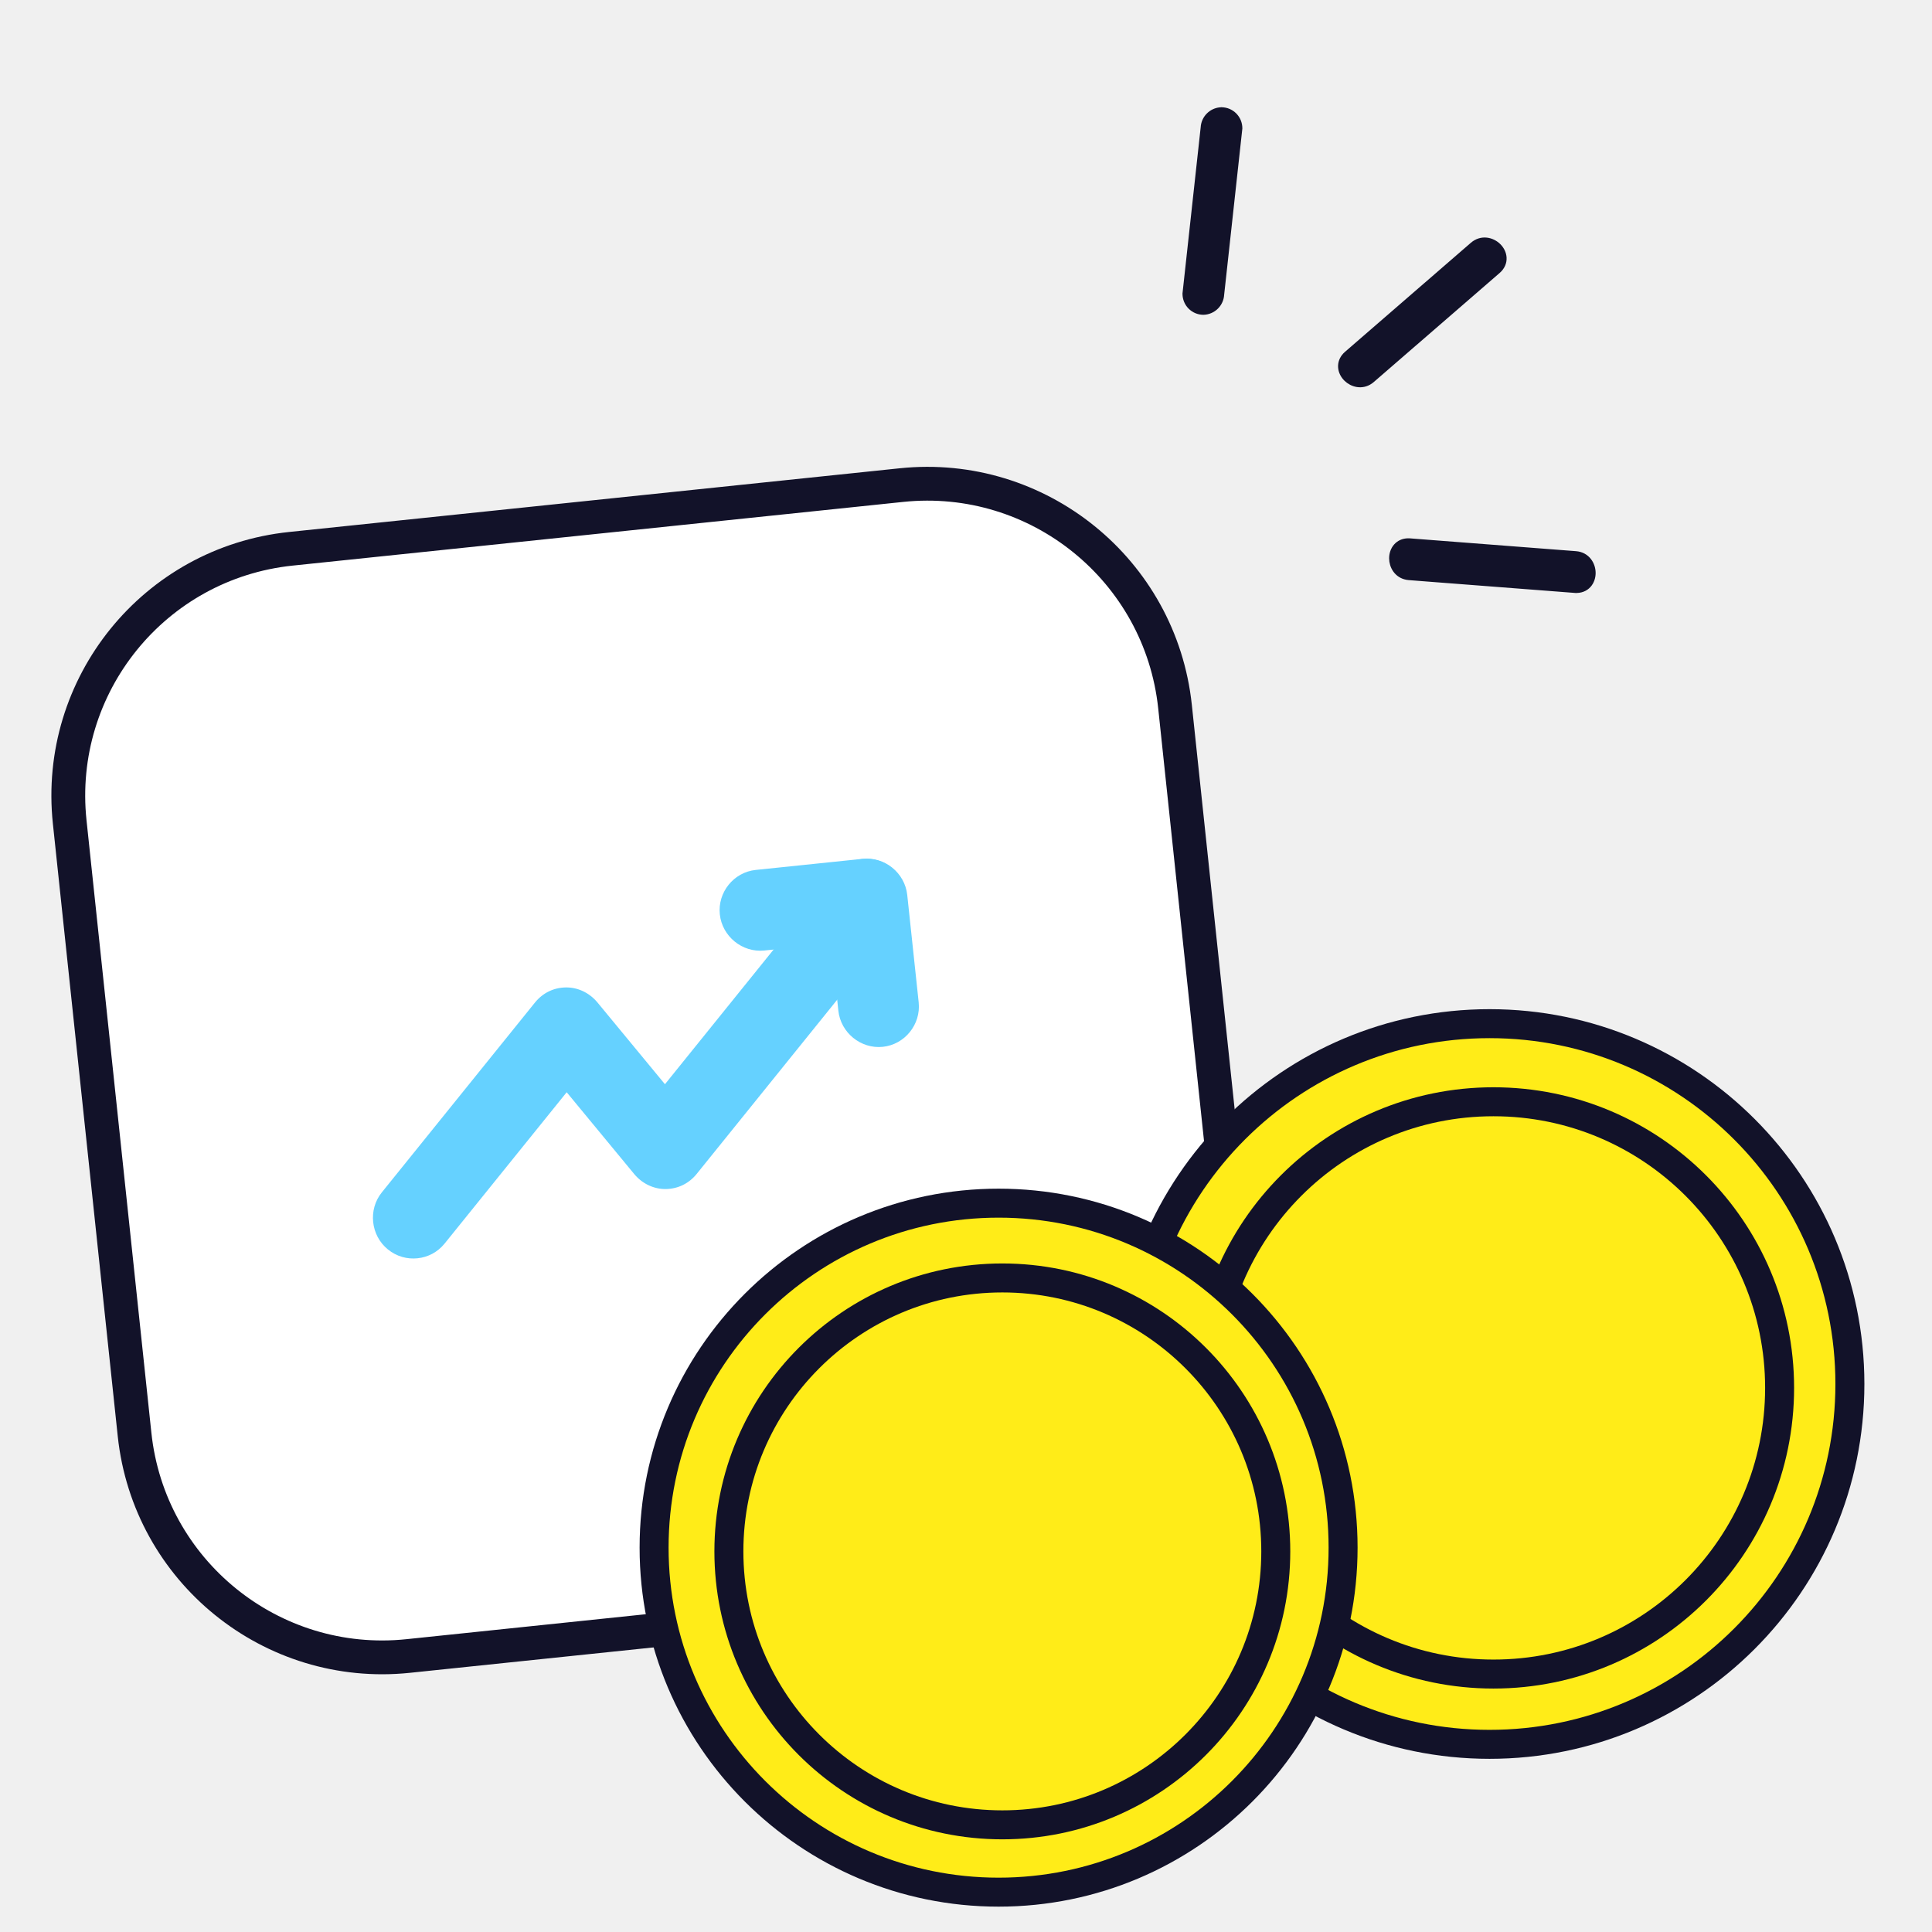
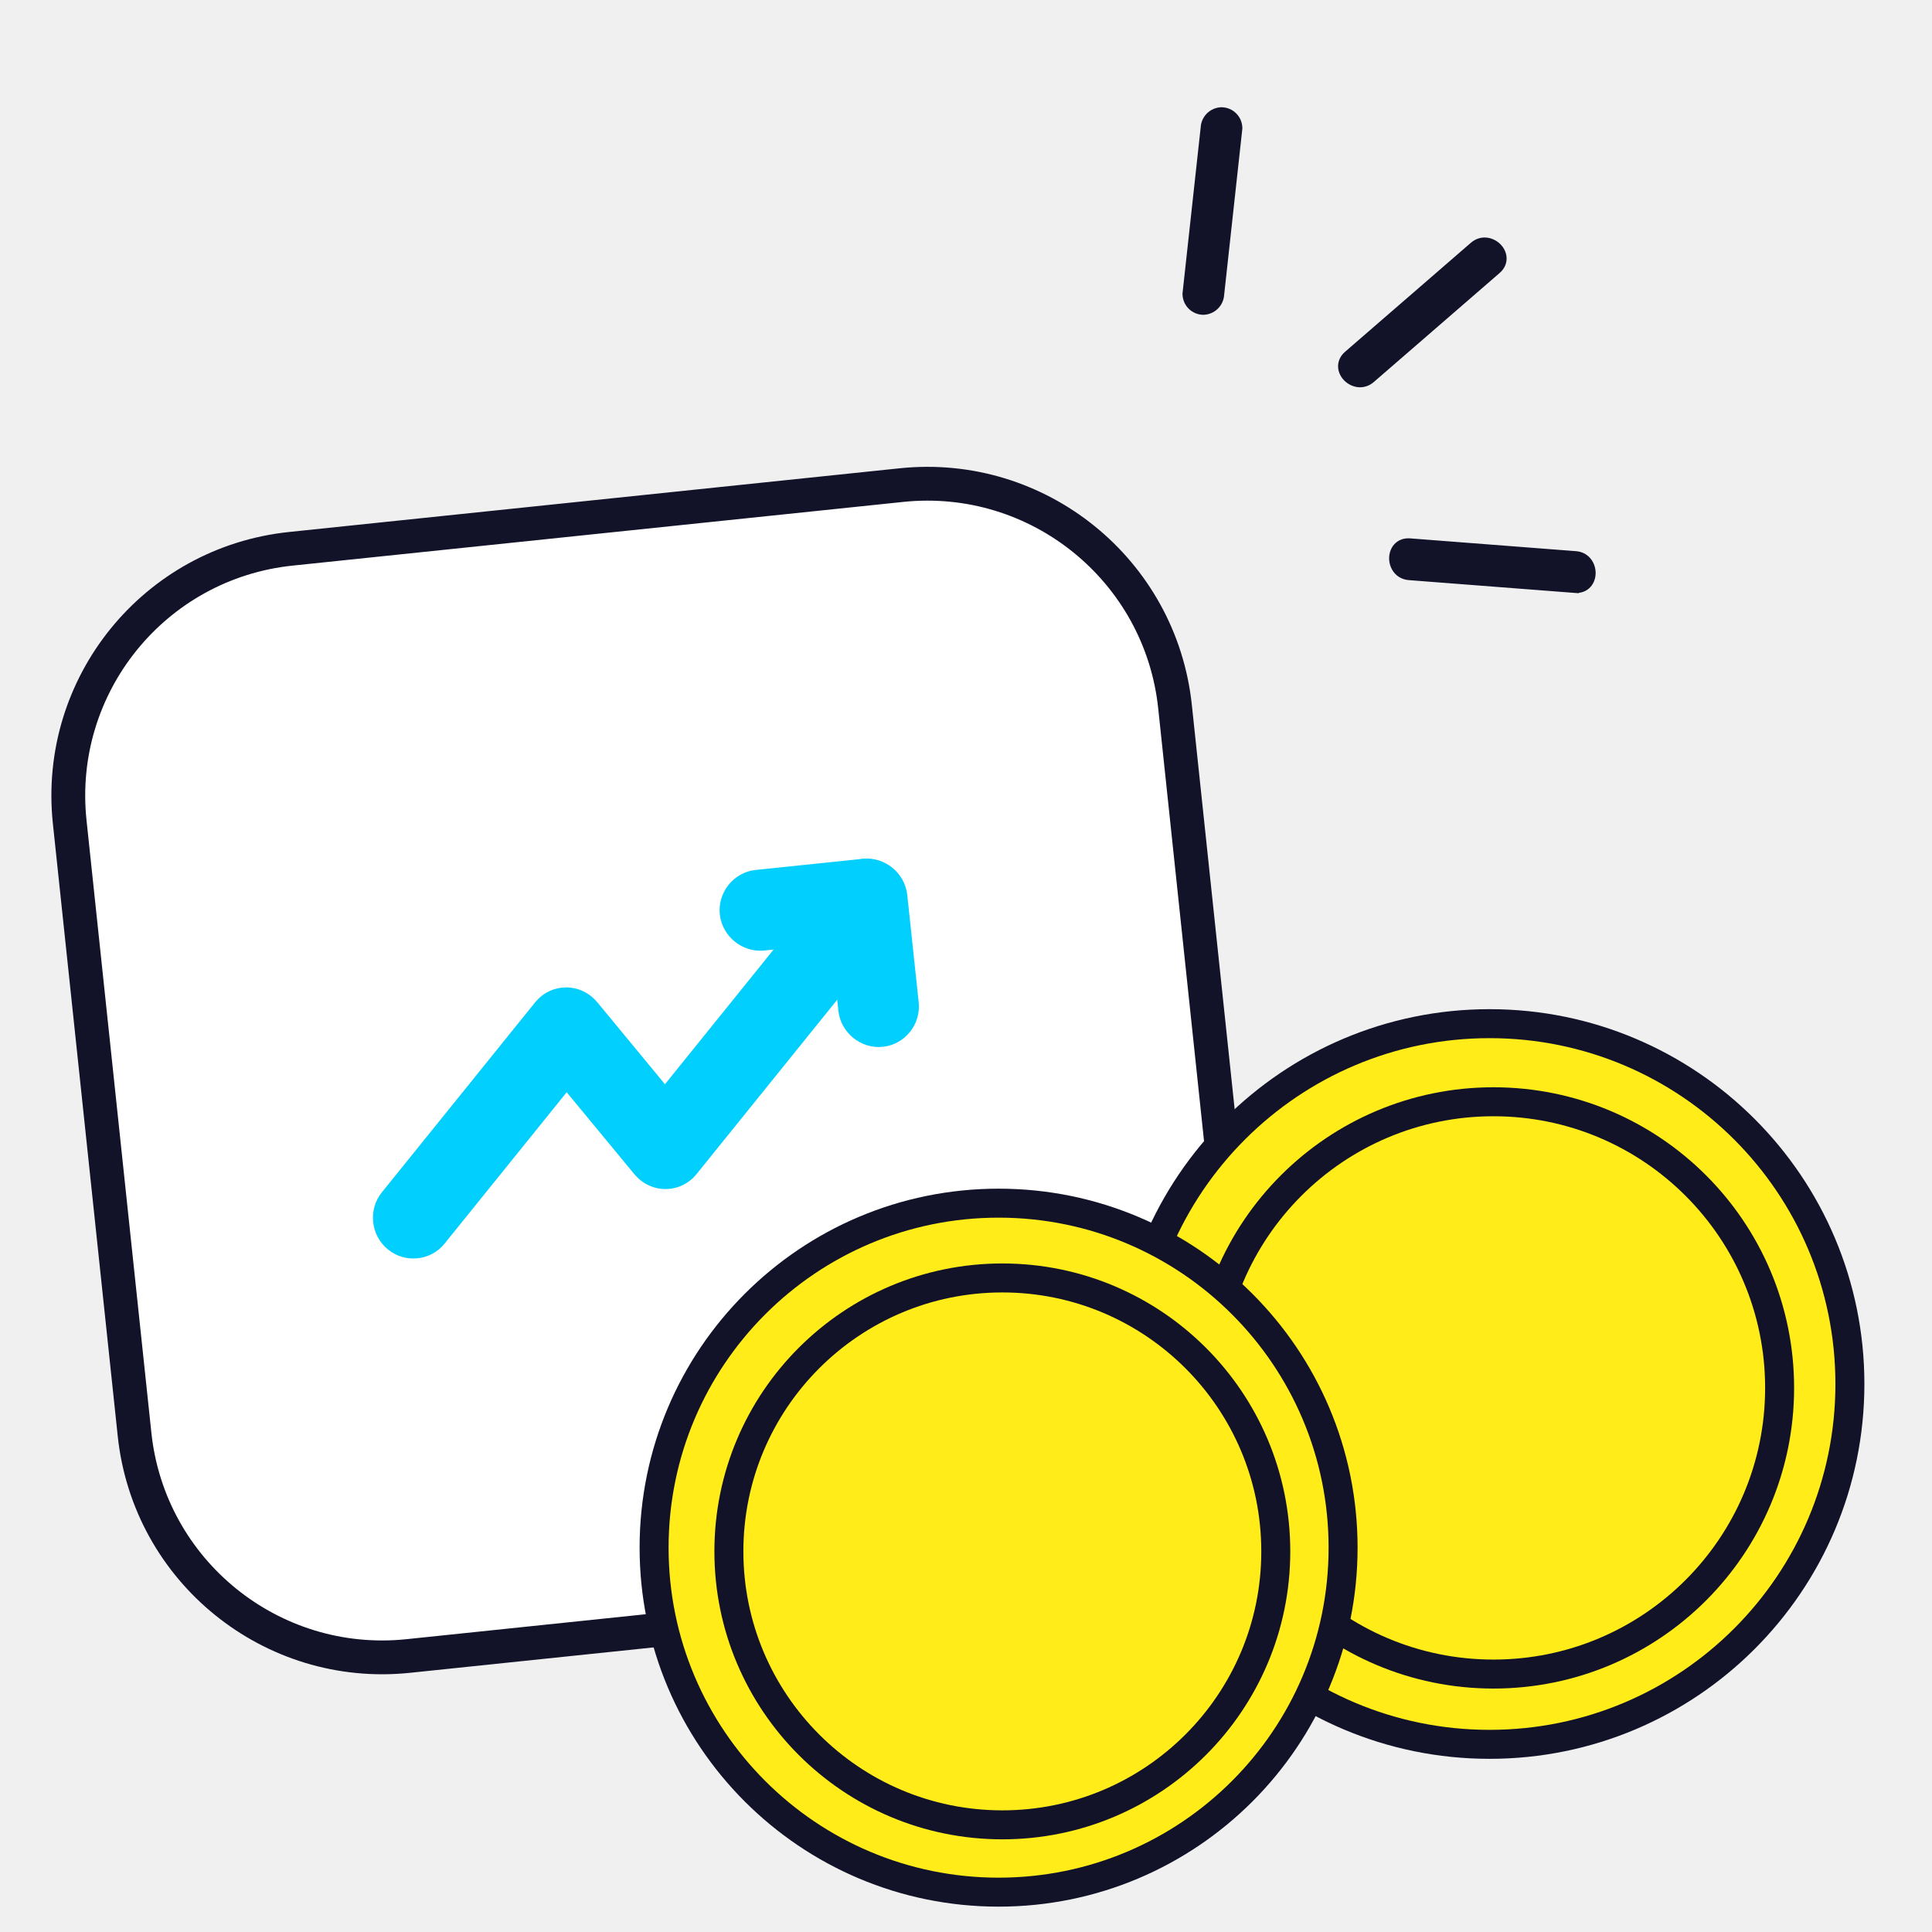
<svg xmlns="http://www.w3.org/2000/svg" width="200" height="200" viewBox="0 0 200 200" fill="none">
-   <path d="M155.024 25.552C154.43 24.966 153.379 24.696 152.525 25.436L150.881 26.86L139.497 36.723L139.352 36.862C139.037 37.197 138.898 37.592 138.918 37.99C138.941 38.431 139.157 38.831 139.457 39.126C140.014 39.675 140.972 39.947 141.794 39.369L141.956 39.242L143.599 37.818L154.972 27.963L154.983 27.954C155.4 27.593 155.585 27.142 155.562 26.687C155.539 26.247 155.324 25.846 155.024 25.552Z" fill="#121229" stroke="#121229" stroke-width="0.8" />
-   <path d="M145.744 56.126C145.285 56.137 144.906 56.315 144.637 56.609C144.338 56.935 144.203 57.371 144.202 57.792C144.2 58.575 144.678 59.45 145.665 59.628L145.869 59.654L147.992 59.819L163.035 60.979L163.036 60.978C163.586 61.02 164.037 60.836 164.345 60.5C164.643 60.174 164.778 59.739 164.779 59.319C164.781 58.483 164.237 57.542 163.112 57.455L160.989 57.292L145.946 56.131L145.744 56.126Z" fill="#121229" stroke="#121229" stroke-width="0.8" />
-   <path d="M126.276 11.515C125.88 11.562 125.509 11.74 125.223 12.024C124.903 12.341 124.715 12.766 124.692 13.215L124.461 15.328L122.814 30.375L122.811 30.397L122.812 30.419C122.813 30.885 122.996 31.332 123.323 31.663C123.649 31.993 124.093 32.182 124.557 32.188L124.564 32.188L124.571 32.188C125.031 32.177 125.468 31.991 125.795 31.666C126.115 31.349 126.304 30.925 126.326 30.476L126.558 28.362L128.204 13.315L128.207 13.294L128.207 13.271C128.206 12.806 128.022 12.36 127.696 12.029C127.369 11.698 126.925 11.509 126.461 11.503L126.454 11.502L126.447 11.503L126.276 11.515Z" fill="#121229" stroke="#121229" stroke-width="0.8" />
-   <rect x="-1.925" y="-1.559" width="115.044" height="115.26" rx="25.75" transform="matrix(0.994603 -0.103753 0.105308 0.994439 6.58198 60.8326)" fill="white" stroke="#121229" stroke-width="3.5" />
-   <path d="M91.388 108.367C89.116 108.603 87.03 106.908 86.787 104.628L86.046 97.677L79.117 98.396C76.844 98.631 74.758 96.936 74.516 94.656C74.273 92.376 75.956 90.29 78.229 90.055L89.315 88.905C91.588 88.669 93.674 90.364 93.917 92.644L95.102 103.766C95.344 106.046 93.661 108.132 91.388 108.367Z" fill="#65D1FF" />
-   <path d="M43.221 130.257C42.167 130.366 41.072 130.086 40.151 129.337C38.371 127.89 38.087 125.219 39.523 123.438L55.375 103.788C56.168 102.806 57.285 102.24 58.573 102.219C59.805 102.203 60.985 102.756 61.819 103.739L68.836 112.239L86.422 90.439C87.859 88.659 90.521 88.382 92.301 89.83C94.082 91.277 94.366 93.948 92.929 95.729L72.124 121.519C71.331 122.502 70.214 123.068 68.926 123.089C67.694 123.104 66.514 122.551 65.68 121.569L58.663 113.069L46.031 128.727C45.288 129.649 44.275 130.147 43.221 130.257Z" fill="#65D1FF" />
-   <circle cx="154.198" cy="143.271" r="37.302" fill="#FFEC18" stroke="#121229" stroke-width="3" />
-   <circle cx="154.602" cy="143.676" r="29.622" stroke="#121229" stroke-width="3" />
+   <path d="M155.025 25.552C154.431 24.966 153.379 24.696 152.525 25.436L150.881 26.86L139.498 36.723C139.081 37.084 138.896 37.535 138.919 37.99C138.942 38.431 139.158 38.831 139.457 39.126C140.051 39.711 141.103 39.982 141.957 39.242L143.6 37.818L154.972 27.963L154.984 27.954C155.401 27.593 155.586 27.142 155.562 26.687C155.54 26.247 155.324 25.846 155.025 25.552Z" fill="#121229" stroke="#121229" stroke-width="0.8" />
+   <path d="M145.946 56.131C145.396 56.089 144.945 56.273 144.637 56.609C144.339 56.935 144.203 57.371 144.202 57.792C144.201 58.627 144.744 59.567 145.87 59.654L147.993 59.819L163.036 60.979L163.036 60.978C163.586 61.02 164.037 60.836 164.345 60.5C164.643 60.174 164.778 59.739 164.78 59.319C164.781 58.483 164.238 57.542 163.112 57.455L160.989 57.292L145.946 56.131Z" fill="#121229" stroke="#121229" stroke-width="0.8" />
+   <path d="M126.448 11.503C125.988 11.513 125.55 11.7 125.223 12.024C124.904 12.341 124.716 12.766 124.693 13.215L124.462 15.328L122.815 30.375L122.812 30.397L122.812 30.419C122.813 30.885 122.997 31.332 123.323 31.663C123.65 31.993 124.093 32.182 124.558 32.188L124.565 32.188L124.572 32.188C125.031 32.177 125.469 31.991 125.795 31.666C126.115 31.349 126.304 30.925 126.327 30.476L126.558 28.362L128.205 13.315L128.207 13.294L128.207 13.271C128.206 12.806 128.023 12.36 127.696 12.029C127.37 11.698 126.926 11.509 126.461 11.503L126.454 11.502L126.448 11.503Z" fill="#121229" stroke="#121229" stroke-width="0.8" />
+   <rect x="-1.925" y="-1.559" width="115.044" height="115.26" rx="25.75" transform="matrix(0.994603 -0.103753 0.105308 0.994439 6.58247 60.8326)" fill="white" stroke="#121229" stroke-width="3.5" />
+   <path d="M91.389 108.367C89.117 108.603 87.031 106.908 86.788 104.628L86.047 97.677L79.118 98.396C76.846 98.631 74.759 96.936 74.516 94.656C74.274 92.376 75.957 90.29 78.23 90.055L89.316 88.905C91.589 88.669 93.675 90.364 93.918 92.644L95.103 103.766C95.345 106.046 93.662 108.132 91.389 108.367Z" fill="#01CFFD" />
+   <path d="M43.222 130.257C42.169 130.366 41.073 130.086 40.152 129.337C38.372 127.89 38.087 125.219 39.524 123.438L55.376 103.788C56.169 102.806 57.286 102.24 58.574 102.219C59.806 102.203 60.986 102.756 61.82 103.739L68.837 112.239L86.423 90.439C87.859 88.659 90.522 88.382 92.302 89.83C94.082 91.277 94.367 93.948 92.93 95.729L72.125 121.519C71.332 122.502 70.215 123.068 68.927 123.089C67.695 123.104 66.515 122.551 65.681 121.569L58.663 113.069L46.032 128.727C45.288 129.649 44.276 130.147 43.222 130.257Z" fill="#01CFFD" />
+   <circle cx="154.199" cy="143.271" r="37.302" fill="#FFEC18" stroke="#121229" stroke-width="3" />
+   <circle cx="154.603" cy="143.676" r="29.622" stroke="#121229" stroke-width="3" />
  <circle cx="103.374" cy="160.213" r="35.662" fill="#FFEC18" stroke="#121229" stroke-width="3" />
  <circle cx="103.761" cy="160.6" r="28.307" stroke="#121229" stroke-width="3" />
</svg>
